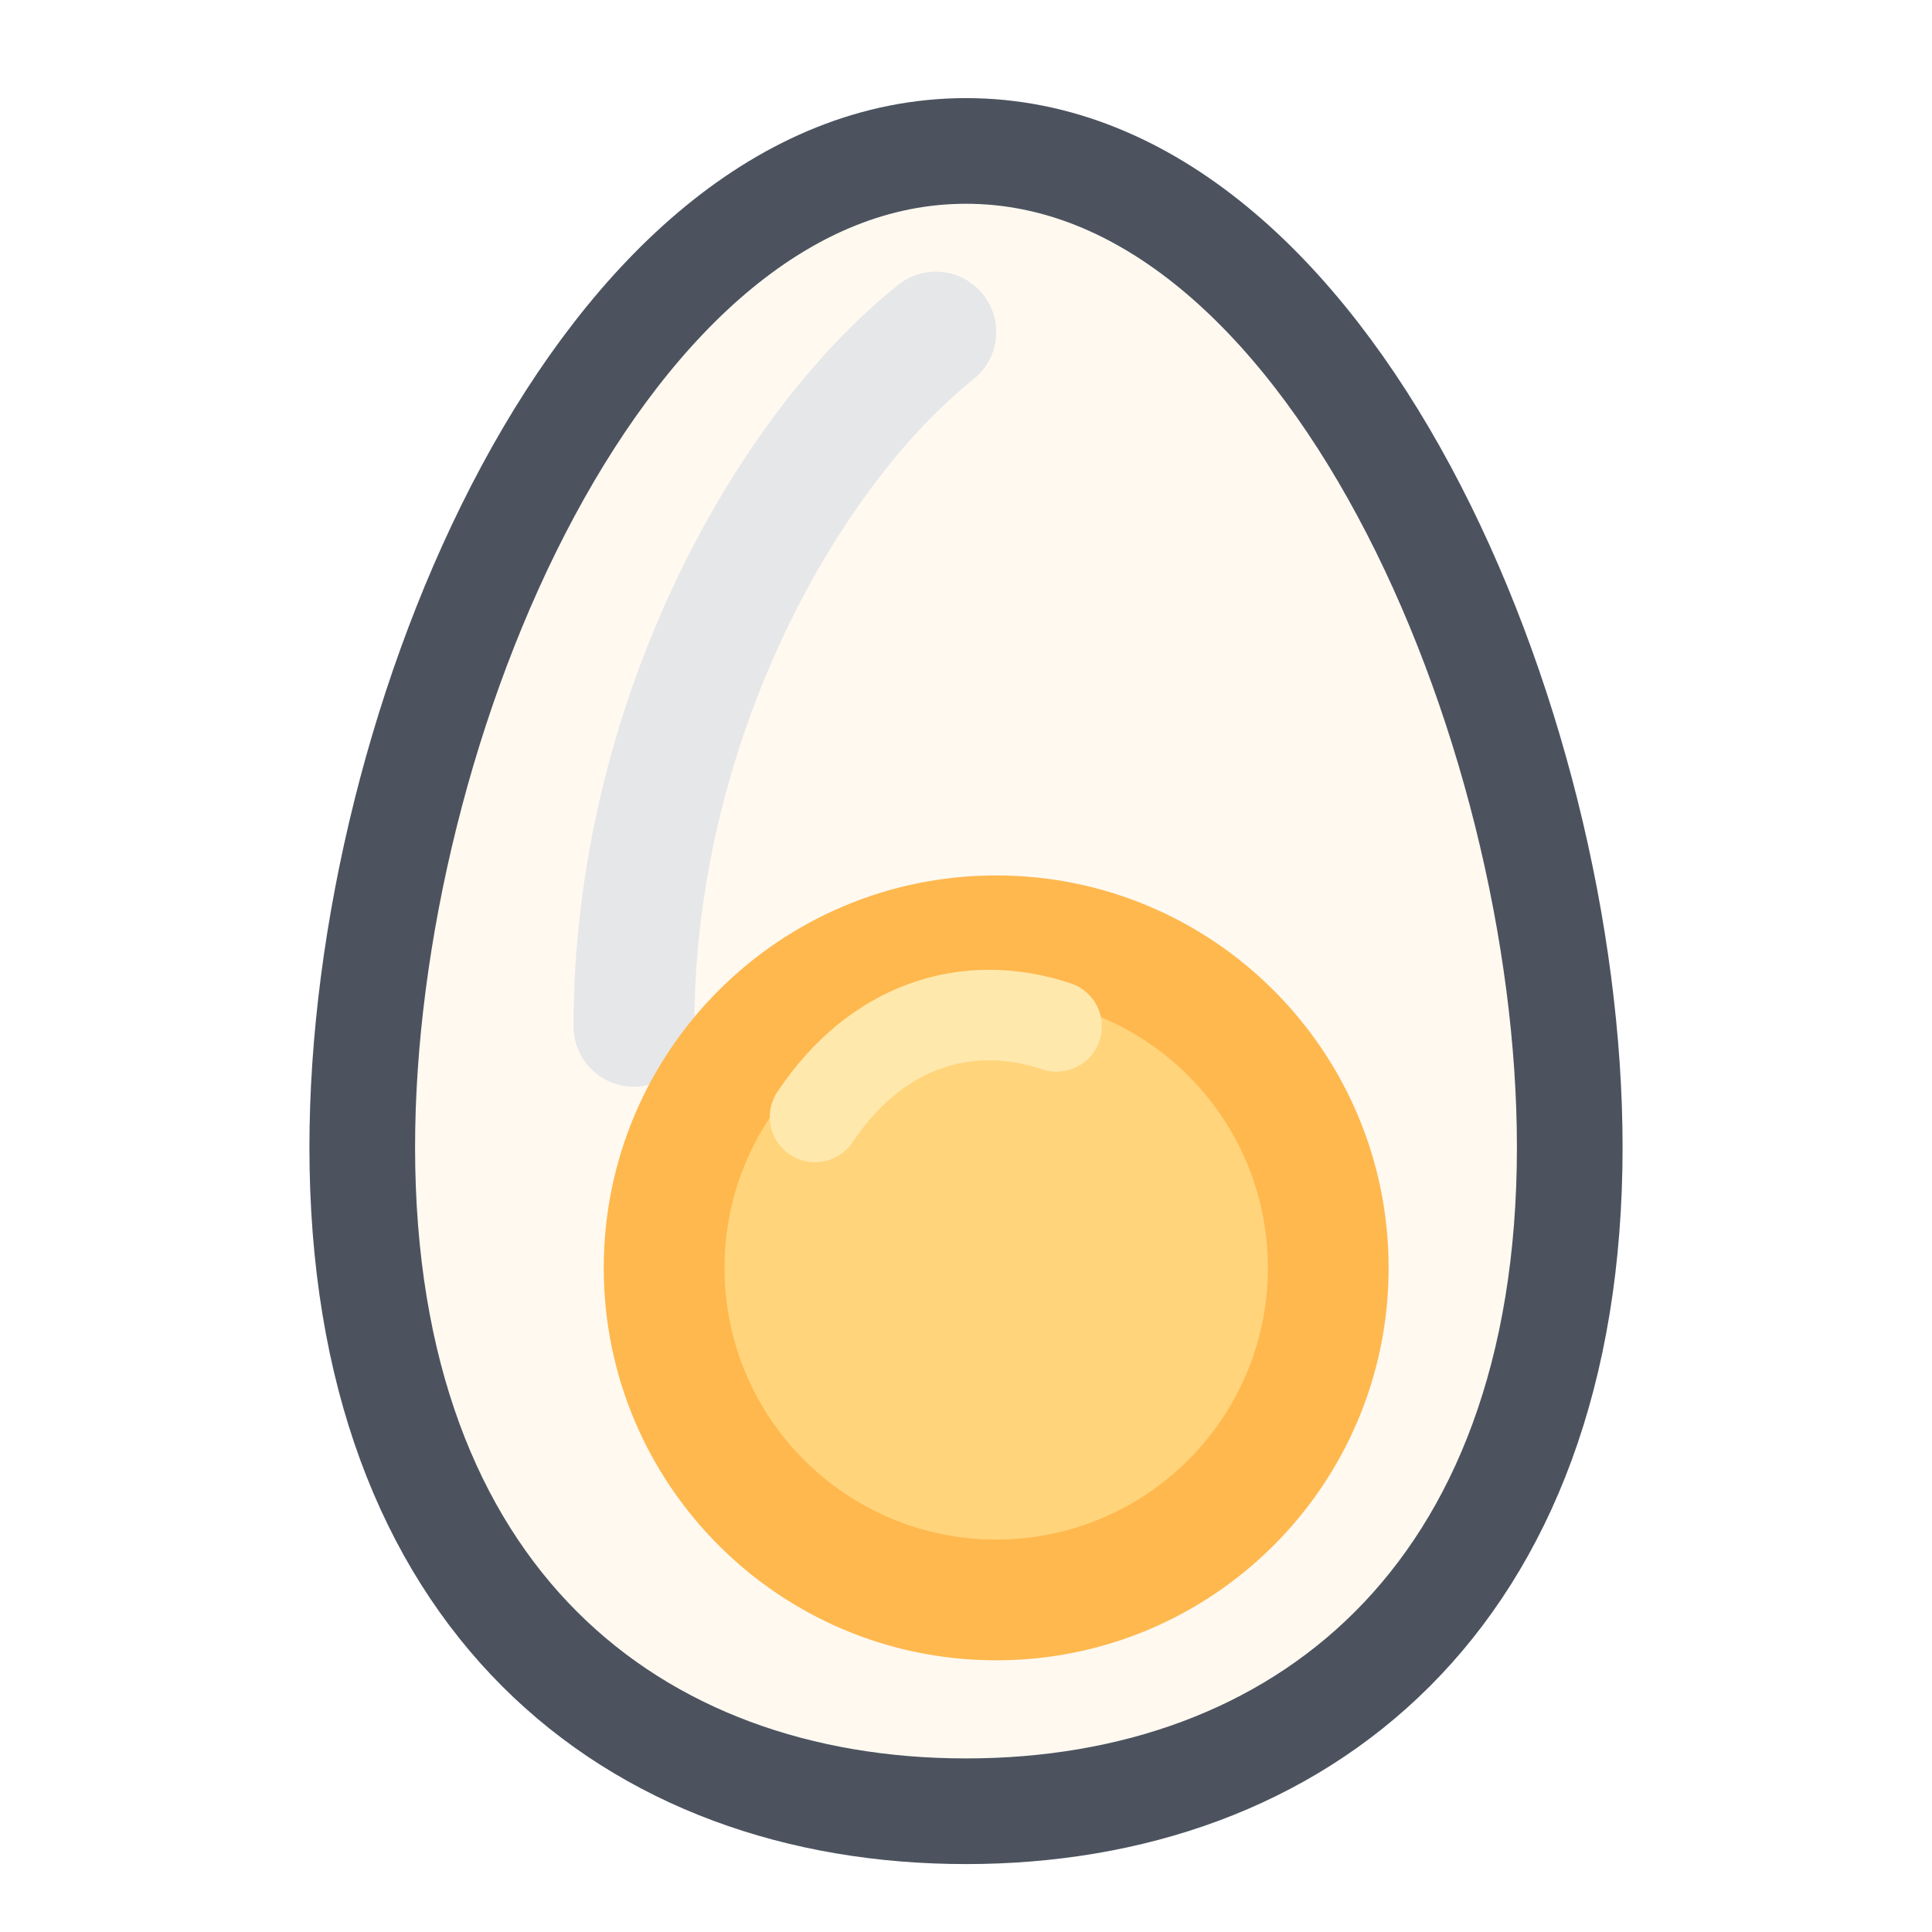
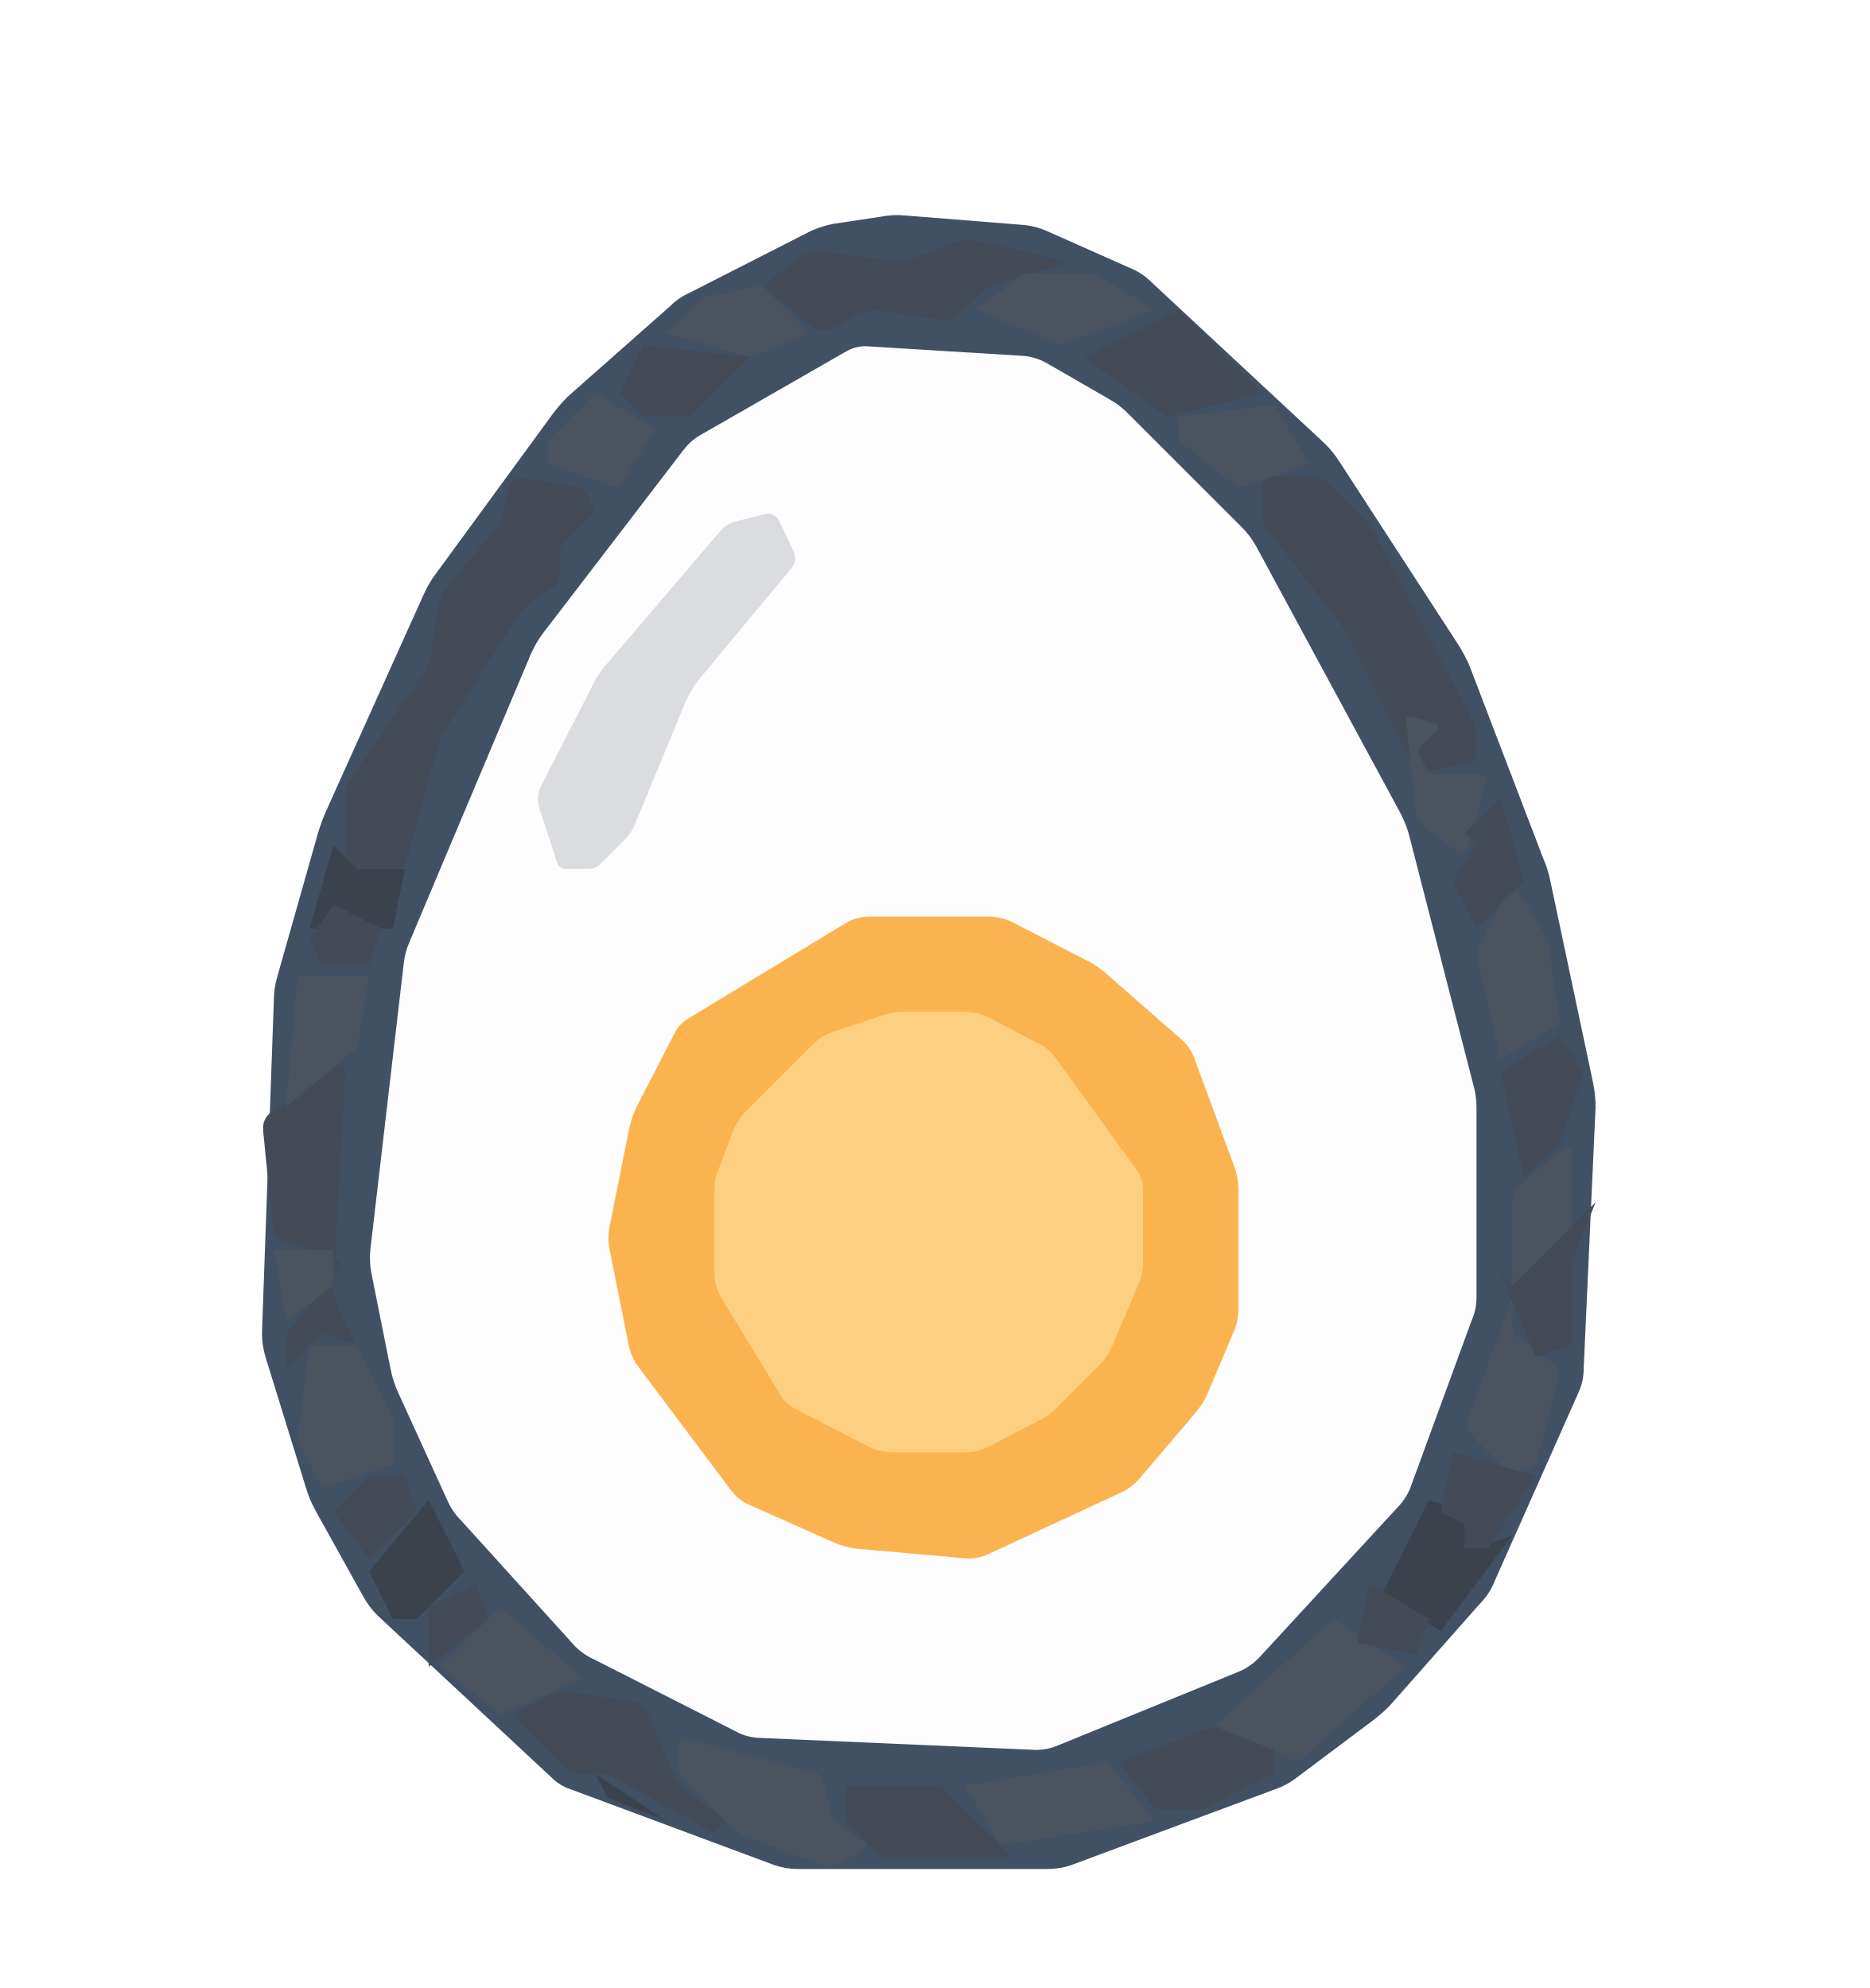
- <svg xmlns="http://www.w3.org/2000/svg" viewBox="0 0 64 64">
-   <path d="M32 5C20 5 12 24 12 38c0 15 9 22 20 22s20-7 20-22C52 24 44 5 32 5Z" fill="#FFF9F0" stroke="#4C535F" stroke-width="3.5" />
-   <path d="M21 34c0-10 5-19 10-23" fill="none" stroke="#E6E7E9" stroke-width="4" stroke-linecap="round" />
-   <circle cx="33" cy="42" r="13" fill="#FFB84E" />
-   <circle cx="33" cy="42" r="9" fill="#FFD47B" />
-   <path d="M27 37c2-3 5-4 8-3" fill="none" stroke="#FFE8AC" stroke-width="3" stroke-linecap="round" />
+ <svg xmlns="http://www.w3.org/2000/svg" viewBox="0 0 157 167" aria-hidden="true">
+   <path fill="#425064" d="M74.0 18.2 L70.0 18.8 Q69.0 19.0 68.1 19.4 L57.9 24.6 Q57.0 25.0 56.3 25.7 L47.7 33.3 Q47.0 34.0 46.4 34.8 L36.6 48.2 Q36.0 49.0 35.6 49.9 L27.4 68.1 Q27.0 69.0 26.7 70.0 L23.3 82.0 Q23.0 83.0 23.0 84.0 L22.0 112.0 Q22.0 113.0 22.3 114.0 L25.7 125.0 Q26.0 126.0 26.5 126.9 L30.5 134.1 Q31.0 135.0 31.7 135.7 L46.3 149.3 Q47.0 150.0 47.9 150.3 L65.1 156.7 Q66.0 157.0 67.0 157.0 L88.0 157.0 Q89.0 157.0 89.9 156.7 L107.1 150.3 Q108.0 150.0 108.8 149.4 L115.2 144.6 Q116.0 144.0 116.7 143.3 L124.3 134.7 Q125.0 134.0 125.4 133.1 L132.6 116.9 Q133.0 116.0 133.0 115.0 L134.0 93.0 Q134.0 92.0 133.8 91.0 L130.2 74.0 Q130.0 73.0 129.6 72.1 L123.4 55.9 Q123.0 55.0 122.5 54.2 L112.5 38.8 Q112.0 38.0 111.3 37.3 L96.7 23.7 Q96.0 23.0 95.1 22.6 L87.9 19.4 Q87.0 19.0 86.0 18.9 L76.0 18.1 Q75.0 18.0 74.0 18.2 Z" />
+   <path fill="#fdfdfd" d="M71.1 29.5 L58.9 36.5 Q58.0 37.0 57.4 37.8 L45.6 53.2 Q45.0 54.0 44.6 54.9 L34.4 79.1 Q34.0 80.0 33.9 81.0 L31.1 105.0 Q31.0 106.0 31.2 107.0 L32.8 115.0 Q33.0 116.0 33.4 116.9 L37.6 126.1 Q38.0 127.0 38.7 127.7 L48.3 138.3 Q49.0 139.0 49.9 139.4 L62.1 145.6 Q63.0 146.0 64.0 146.0 L87.0 147.0 Q88.0 147.0 88.9 146.6 L104.1 140.4 Q105.0 140.0 105.7 139.3 L117.3 126.7 Q118.0 126.0 118.4 125.1 L123.6 110.9 Q124.0 110.0 124.0 109.0 L124.0 93.0 Q124.0 92.0 123.7 91.0 L118.3 70.0 Q118.0 69.0 117.5 68.1 L105.5 45.9 Q105.0 45.0 104.3 44.3 L94.7 34.7 Q94.0 34.0 93.1 33.5 L87.9 30.5 Q87.0 30.0 86.0 29.9 L73.0 29.1 Q72.0 29.0 71.1 29.5 Z" />
+   <path fill="#fdfdfd" d="M73.0 74.0 L83.0 74.0 Q84.0 74.0 84.9 74.4 L95.1 79.6 Q96.0 80.0 96.7 80.8 L102.3 87.2 Q103.0 88.0 103.3 88.9 L107.7 102.1 Q108.0 103.0 107.8 104.0 L106.2 113.0 Q106.0 114.0 105.5 114.8 L99.5 124.2 Q99.0 125.0 98.2 125.6 L92.8 129.4 Q92.0 130.0 91.1 130.3 L81.9 133.7 Q81.0 134.0 80.0 133.9 L72.0 133.1 Q71.0 133.0 70.1 132.6 L59.9 127.4 Q59.0 127.0 58.4 126.2 L52.6 118.8 Q52.0 118.0 51.6 117.1 L49.4 111.9 Q49.0 111.0 48.9 110.0 L48.1 103.0 Q48.0 102.0 48.3 101.1 L52.7 87.9 Q53.0 87.0 53.7 86.3 L59.3 80.7 Q60.0 80.0 60.9 79.6 L71.1 74.4 Q72.0 74.0 73.0 74.0 Z" />
+   <path fill="#fbb350" d="M71.1 77.5 L57.9 85.5 Q57.0 86.0 56.6 86.9 L53.4 93.1 Q53.0 94.0 52.8 95.0 L51.2 103.0 Q51.0 104.0 51.2 105.0 L52.8 113.0 Q53.0 114.0 53.6 114.8 L61.4 125.2 Q62.0 126.0 62.9 126.4 L70.1 129.6 Q71.0 130.0 72.0 130.1 L81.0 130.9 Q82.0 131.0 82.9 130.6 L94.1 125.4 Q95.0 125.0 95.7 124.2 L100.3 118.8 Q101.0 118.0 101.4 117.1 L103.6 111.9 Q104.0 111.0 104.0 110.0 L104.0 100.0 Q104.0 99.0 103.7 98.1 L100.3 88.9 Q100.0 88.0 99.2 87.3 L92.8 81.7 Q92.0 81.0 91.1 80.6 L84.9 77.4 Q84.0 77.0 83.0 77.0 L73.0 77.0 Q72.0 77.0 71.1 77.5 Z" />
+   <path fill="#fbb350" d="M74.0 84.1 L85.0 84.9 Q86.0 85.0 86.7 85.7 L94.3 93.3 Q95.0 94.0 95.4 94.9 L97.6 100.1 Q98.0 101.0 97.7 102.0 L94.3 114.0 Q94.0 115.0 93.2 115.5 L80.8 123.5 Q80.0 124.0 79.0 123.9 L74.0 123.1 Q73.0 123.0 72.1 122.5 L66.9 119.5 Q66.0 119.0 65.3 118.3 L62.7 115.7 Q62.0 115.0 61.7 114.1 L58.3 103.9 Q58.0 103.0 58.2 102.0 L58.8 99.0 Q59.0 98.0 59.5 97.2 L64.4 89.8 Q65.0 89.0 65.8 88.5 L72.2 84.5 Q73.0 84.0 74.0 84.1 Z" />
+   <path fill="#fdd081" d="M74.1 85.3 L69.9 86.7 Q69.0 87.0 68.3 87.7 L62.7 93.3 Q62.0 94.0 61.6 94.9 L60.4 98.1 Q60.0 99.0 60.0 100.0 L60.0 107.0 Q60.0 108.0 60.5 108.9 L65.5 117.1 Q66.0 118.0 66.9 118.4 L73.1 121.6 Q74.0 122.0 75.0 122.0 L81.0 122.0 Q82.0 122.0 82.9 121.6 L87.1 119.4 Q88.0 119.0 88.7 118.3 L92.3 114.7 Q93.0 114.0 93.4 113.1 L95.6 107.9 Q96.0 107.0 96.0 106.0 L96.0 100.0 Q96.0 99.0 95.4 98.2 L88.6 88.8 Q88.0 88.0 87.1 87.6 L82.9 85.4 Q82.0 85.0 81.0 85.0 L76.0 85.0 Q75.0 85.0 74.1 85.3 Z" />
+   <path fill="#fdfdfd" d="M67.4 46.8 L58.6 58.2 Q58.0 59.0 57.6 59.9 L53.4 70.1 Q53.0 71.0 52.1 71.5 L48.9 73.5 Q48.0 74.0 47.4 73.2 L44.6 69.8 Q44.0 69.0 44.4 68.1 L46.6 61.9 Q47.0 61.0 47.6 60.2 L59.5 44.7 Q60.0 44.0 60.8 43.6 L63.2 42.4 Q64.0 42.0 64.6 42.6 L67.3 45.3 Q68.0 46.0 67.4 46.8 Z" />
+   <path fill="#dadce0" d="M64.2 43.2 L61.8 43.8 Q61.0 44.0 60.5 44.6 L50.6 56.2 Q50.0 57.0 49.6 57.9 L45.4 66.1 Q45.0 67.0 45.3 67.9 L46.8 72.5 Q47.0 73.0 47.6 73.0 L49.4 73.0 Q50.0 73.0 50.4 72.6 L52.4 70.6 Q53.0 70.0 53.3 69.3 L57.6 58.9 Q58.0 58.0 58.6 57.2 L66.5 47.7 Q67.0 47.0 66.6 46.2 L65.4 43.7 Q65.0 43.0 64.2 43.2 Z" />
+   <path fill="#444b57" d="M48.6 40.9 L43.8 40.1 Q43.0 40.0 42.8 40.8 L42.2 43.2 Q42.0 44.0 41.5 44.6 L37.6 49.2 Q37.0 50.0 36.8 51.0 L36.2 55.0 Q36.0 56.0 35.4 56.8 L29.6 65.2 Q29.0 66.0 29.0 67.0 L29.0 72.0 Q29.0 73.0 29.9 73.0 L33.0 73.0 Q34.0 73.0 34.2 72.1 L36.7 63.0 Q37.0 62.0 37.5 61.2 L43.6 51.6 Q44.0 51.0 44.6 50.6 L46.5 49.3 Q47.0 49.0 47.0 48.4 L47.0 46.6 Q47.0 46.0 47.4 45.6 L49.7 43.3 Q50.0 43.0 49.8 42.6 L49.2 41.4 Q49.0 41.0 48.6 40.9 Z" />
+   <path fill="#444b57" d="M106.0 40.8 L106.0 43.2 Q106.0 44.0 106.5 44.6 L112.4 52.2 Q113.0 53.0 113.4 53.9 L118.6 64.1 Q119.0 65.0 120.0 64.8 L123.4 64.1 Q124.0 64.0 124.0 63.4 L124.0 61.6 Q124.0 61.0 123.7 60.5 L115.5 44.9 Q115.0 44.0 114.3 43.3 L111.7 40.7 Q111.0 40.0 110.0 40.0 L106.8 40.0 Q106.0 40.0 106.0 40.8 Z" />
+   <path fill="#444b57" d="M89.0 21.8 L82.0 20.2 Q81.0 20.0 80.1 20.4 L76.9 21.6 Q76.0 22.0 75.0 21.9 L68.9 21.1 Q68.0 21.0 67.2 21.6 L64.8 23.4 Q64.0 24.0 64.7 24.6 L68.3 27.5 Q69.0 28.0 69.8 27.6 L72.2 26.4 Q73.0 26.0 73.8 26.1 L79.2 26.9 Q80.0 27.0 80.6 26.4 L82.4 24.6 Q83.0 24.0 83.8 23.8 L89.0 22.3 Q90.0 22.0 89.0 21.8 Z" />
+   <path fill="#444b57" d="M28.2 89.6 L22.8 93.4 Q22.0 94.0 22.1 95.0 L22.9 103.0 Q23.0 104.0 23.9 104.3 L28.1 105.7 Q29.0 106.0 28.4 106.8 L24.4 111.6 Q24.0 112.0 24.0 112.6 L24.0 114.4 Q24.0 115.0 24.4 114.6 L26.6 112.4 Q27.0 112.0 27.6 112.2 L29.4 112.8 Q30.0 113.0 29.7 112.5 L28.4 109.8 Q28.0 109.0 28.0 108.2 L29.0 90.0 Q29.0 89.0 28.2 89.6 Z" />
+   <path fill="#4b535f" d="M131.2 96.6 L127.8 99.4 Q127.0 100.0 127.0 101.0 L127.0 108.0 Q127.0 109.0 126.7 109.9 L123.3 119.1 Q123.0 120.0 123.7 120.7 L126.7 123.7 Q127.0 124.0 127.4 123.8 L128.6 123.2 Q129.0 123.0 129.1 122.6 L130.8 115.9 Q131.0 115.0 130.2 114.4 L127.6 112.5 Q127.0 112.0 127.0 111.2 L127.0 108.8 Q127.0 108.0 127.6 107.5 L131.2 104.6 Q132.0 104.0 132.0 103.0 L132.0 97.0 Q132.0 96.0 131.2 96.6 Z" />
+   <path fill="#4b535f" d="M118 140 L112 136 L102 145 L109 148 Z" />
+   <path fill="#444b57" d="M43.6 144.6 L47.6 148.6 Q48.0 149.0 48.6 149.0 L50.4 149.0 Q51.0 149.0 51.5 149.3 L59.8 153.9 Q60.0 154.0 60.2 153.8 L60.8 153.2 Q61.0 153.0 60.8 152.8 L57.8 150.6 Q57.0 150.0 56.6 149.1 L54.4 143.9 Q54.0 143.0 53.0 142.9 L47.8 142.1 Q47.0 142.0 46.2 142.4 L43.8 143.6 Q43.0 144.0 43.6 144.6 Z" />
+   <path fill="#4b535f" d="M57.0 146.6 L57.0 148.4 Q57.0 149.0 57.4 149.4 L61.3 153.3 Q62.0 154.0 62.9 154.4 L69.4 156.8 Q70.0 157.0 70.6 156.6 L72.4 155.4 Q73.0 155.0 72.4 154.6 L70.6 153.4 Q70.0 153.0 69.8 152.3 L69.2 149.8 Q69.0 149.0 68.2 148.8 L57.6 146.1 Q57.0 146.0 57.0 146.6 Z" />
+   <path fill="#4b535f" d="M97 153 L93 148 L81 150 L84 155 Z" />
+   <path fill="#4b535f" d="M26 113 L25 121 L27 125 L33 123 L33 119 L30 113 Z" />
+   <path fill="#444b57" d="M91 30 L98 35 L106 33 L99 26 Z" />
+   <path fill="#3c424c" d="M120 126 L116 134 L121 137 L127 129 L124 130 L123 127 Z" />
+   <path fill="#4b535f" d="M82 26 L89 29 L97 26 L92 23 L86 23 Z" />
+   <path fill="#444b57" d="M94 148 L97 152 L101 152 L107 149 L107 147 L102 145 Z" />
+   <path fill="#4b535f" d="M127 74 L124 80 L126 89 L131 86 L130 79 Z" />
+   <path fill="#444b57" d="M71 150 L71 153 L74 156 L85 156 L79 150 Z" />
+   <path fill="#4b535f" d="M99 35 L99 37 L104 41 L110 39 L107 34 Z" />
+   <path fill="#4b535f" d="M37 140 L42 144 L49 141 L42 135 Z" />
+   <path fill="#444b57" d="M131 87 L126 90 L128 99 L131 96 L133 90 Z" />
+   <path fill="#4b535f" d="M50 33 L46 37 L46 39 L52 41 L55 36 Z" />
+   <path fill="#4b535f" d="M31 82 L25 82 L24 93 L30 88 Z" />
+   <path fill="#444b57" d="M52 33 L54 35 L58 35 L63 30 L54 29 Z" />
+   <path fill="#3c424c" d="M36 126 L31 132 L33 136 L35 136 L39 132 Z" />
+   <path fill="#4b535f" d="M68 28 L64 24 L59 25 L56 28 L63 30 Z" />
+   <path fill="#444b57" d="M134 101 L127 108 L126 107 L129 114 L132 113 L132 106 Z" />
+   <path fill="#4b535f" d="M118.1 60.6 L118.9 68.1 Q119.0 69.0 119.8 69.6 L122.2 71.4 Q123.0 72.0 123.3 71.1 L124.7 65.9 Q125.0 65.0 124.0 65.0 L120.4 65.0 Q120.0 65.0 119.8 64.6 L119.2 63.4 Q119.0 63.0 119.3 62.7 L120.6 61.4 Q121.0 61.0 120.5 60.8 L118.6 60.2 Q118.0 60.0 118.1 60.6 Z" />
+   <path fill="#444b57" d="M122 122 L121 127 L123 128 L123 130 L125 130 L129 124 Z" />
+   <path fill="#444b57" d="M126 67 L123 70 L124 71 L122 74 L124 78 L128 74 Z" />
+   <path fill="#3c424c" d="M28 71 L26 78 L33 78 L34 73 L30 73 Z" />
+   <path fill="#444b57" d="M34 124 L31 124 L28 127 L31 131 L35 127 Z" />
+   <path fill="#444b57" d="M40 133 L36 135 L36 140 L41 136 Z" />
+   <path fill="#444b57" d="M115 133 L114 138 L119 139 L120 136 Z" />
+   <path fill="#4b535f" d="M28 105 L23 105 L24 111 L28 108 Z" />
+   <path fill="#444b57" d="M28 76 L26 79 L27 81 L31 81 L32 78 Z" />
+   <path fill="#3c424c" d="M50 149 L51 151 L56 153 Z" />
</svg>
